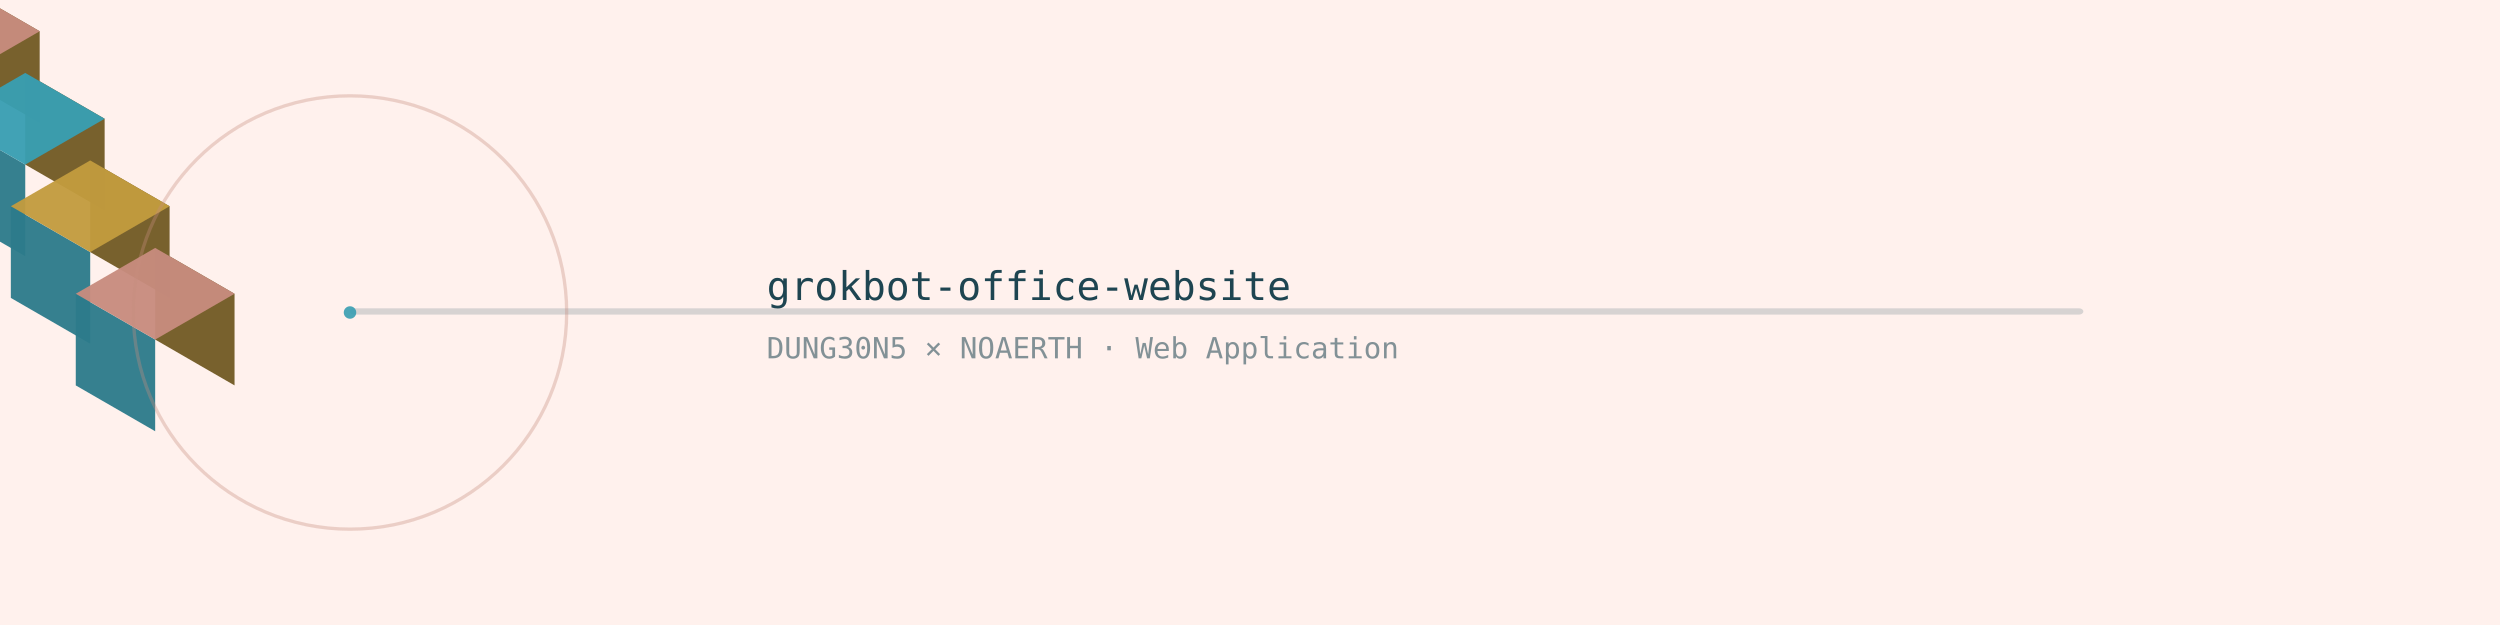
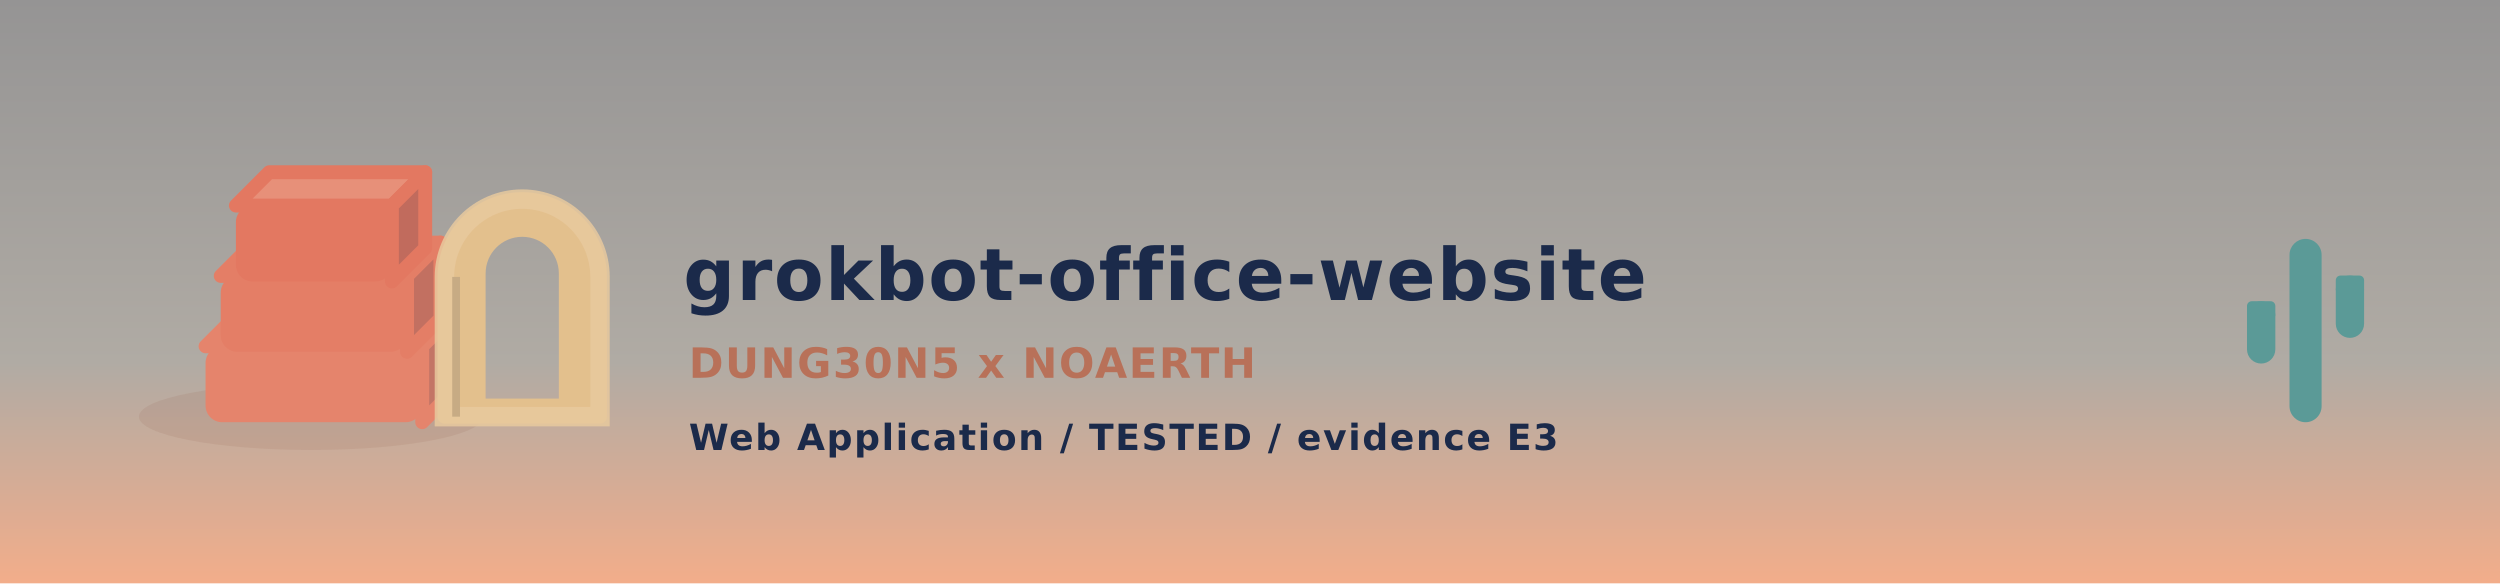
- <svg xmlns="http://www.w3.org/2000/svg" viewBox="0 0 1200 300" width="1200" height="300" role="img" aria-label="grokbot-office-website identity object">
-   <rect width="1200" height="300" fill="#fff1ed" />
-   <defs>
-     <linearGradient id="gft" x1="0" y1="0" x2="1" y2="1">
-       <stop offset="0%" stop-color="#c78c7e" />
-       <stop offset="100%" stop-color="#389eb2" />
-     </linearGradient>
-   </defs>
-   <rect x="168.00" y="148.00" width="832.00" height="3.00" rx="2.00" fill="rgba(6,50,65,0.160)" opacity="1.00" />
-   <polygon points="-19.05,37.00 19.05,59.00 19.05,15.00 -19.05,-7.00" fill="#715a24" opacity="0.95" />
-   <polygon points="-57.16,59.00 -19.05,81.00 -19.05,37.00 -57.16,15.00" fill="#2c7b8b" opacity="0.95" />
-   <polygon points="-19.05,-7.00 19.05,15.00 -19.05,37.00 -57.16,15.00" fill="#c78c7e" opacity="0.95" />
-   <polygon points="12.12,79.00 50.23,101.00 50.23,57.00 12.12,35.00" fill="#715a24" opacity="0.95" />
-   <polygon points="-25.98,101.00 12.12,123.00 12.12,79.00 -25.98,57.00" fill="#2c7b8b" opacity="0.95" />
-   <polygon points="12.12,35.00 50.23,57.00 12.12,79.00 -25.98,57.00" fill="#389eb2" opacity="0.95" />
-   <polygon points="43.30,121.00 81.41,143.00 81.41,99.00 43.30,77.00" fill="#715a24" opacity="0.95" />
-   <polygon points="5.20,143.00 43.30,165.00 43.30,121.00 5.20,99.00" fill="#2c7b8b" opacity="0.95" />
-   <polygon points="43.30,77.00 81.41,99.00 43.30,121.00 5.20,99.00" fill="#c29b3e" opacity="0.95" />
-   <polygon points="74.48,163.00 112.58,185.00 112.58,141.00 74.48,119.00" fill="#715a24" opacity="0.95" />
-   <polygon points="36.37,185.00 74.48,207.00 74.48,163.00 36.37,141.00" fill="#2c7b8b" opacity="0.95" />
-   <polygon points="74.48,119.00 112.58,141.00 74.48,163.00 36.37,141.00" fill="#c78c7e" opacity="0.95" />
+ <svg xmlns="http://www.w3.org/2000/svg" width="900" height="210" viewBox="0 0 900 210" role="img" aria-label="grokbot-office-website - identity object">
+   <linearGradient id="skyf" x1="0" y1="0" x2="0" y2="1">
+     <stop offset="0" stop-color="#959494" />
+     <stop offset="0.62" stop-color="#b0aba4" />
+     <stop offset="1" stop-color="#f3ad8a" />
+   </linearGradient>
+   <rect width="900" height="210" fill="url(#skyf)" />
+   <rect x="0" y="352" width="900" height="-142" fill="#e9cda3" />
+   <rect x="0" y="352" width="900" height="3" fill="#ebd1a9" />
+   <ellipse cx="112" cy="150" rx="62" ry="12" fill="rgba(138,90,68,0.11)" />
  <g>
-     <circle cx="168.00" cy="150.00" r="104.00" fill="none" stroke="rgba(199,140,126,0.350)" stroke-width="1.60" opacity="1.00" />
-     <animate attributeName="opacity" values="0.25;1.0;0.25" dur="15.3s" begin="0s" repeatCount="indefinite" />
+     <path d="M74,124.67 L152,124.67 L164,112.67 L86,112.67 Z" fill="#e99a82" stroke="#e5846c" stroke-width="5" stroke-linejoin="round" />
+     <path d="M152,124.67 L164,112.67 L164,140 L152,152 Z" fill="#c37566" stroke="#e5846c" stroke-width="5" stroke-linejoin="round" />
+     <rect x="74" y="124.67" width="78" height="27.33" rx="6" fill="#e5846c" />
+     <path d="M79.46,99.33 L146.54,99.33 L158.54,87.33 L91.46,87.33 Z" fill="#e8957d" stroke="#e47e66" stroke-width="5" stroke-linejoin="round" />
+     <path d="M146.54,99.33 L158.54,87.33 L158.54,114.67 L146.54,126.67 Z" fill="#c27061" stroke="#e47e66" stroke-width="5" stroke-linejoin="round" />
+     <rect x="79.46" y="99.33" width="67.08" height="27.33" rx="6" fill="#e47e66" />
+     <path d="M84.92,74 L141.08,74 L153.08,62 L96.92,62 Z" fill="#e79079" stroke="#e37861" stroke-width="5" stroke-linejoin="round" />
+     <path d="M141.08,74 L153.08,62 L153.08,89.33 L141.08,101.33 Z" fill="#c16b5d" stroke="#e37861" stroke-width="5" stroke-linejoin="round" />
+     <rect x="84.92" y="74" width="56.16" height="27.33" rx="6" fill="#e37861" />
+     <animate attributeName="opacity" values="0.72;1;0.72" dur="6s" begin="0s" repeatCount="indefinite" />
  </g>
-   <circle cx="168" cy="150" r="3" fill="rgba(56,158,178,0.900)">
-     <animate attributeName="opacity" values="0.35;0.95;0.35" dur="15.3s" begin="0s" repeatCount="indefinite" />
-   </circle>
-   <text x="368" y="144" font-family="ui-monospace,Menlo,monospace" font-size="19" fill="rgba(6,50,65,0.900)">grokbot-office-website</text>
-   <text x="368" y="172" font-family="ui-monospace,Menlo,monospace" font-size="14" fill="rgba(6,50,65,0.500)">DUNG30N5 × NOAERTH · Web Application</text>
+   <path d="M160,150 L160,99.68 A28,28 0 0 1 216,99.68 L216,150 Z M172.32,146 L172.32,98.43 A15.68,15.68 0 0 1 203.68,98.43 L203.68,146 Z" fill="#e3c08d" fill-rule="evenodd" stroke="#e3c08d" stroke-width="5" stroke-linejoin="round" />
+   <path d="M160,150 L160,99.68 A28,28 0 0 1 216,99.68 L216,150 Z" fill="none" stroke="#e8c99d" stroke-width="7" stroke-linecap="round" opacity="0.85" />
+   <rect x="162.8" y="99.68" width="2.8" height="50.32" fill="#c7ab84" />
+   <text x="246" y="108" font-family="Verdana,DejaVu Sans,sans-serif" font-size="26" font-weight="700" letter-spacing="0.6" fill="#1b2a4a" text-anchor="start">grokbot-office-website</text>
+   <text x="248" y="136" font-family="Verdana,DejaVu Sans,sans-serif" font-size="15" font-weight="700" letter-spacing="0.6" fill="#b87159" text-anchor="start">DUNG30N5 x NOAERTH</text>
+   <text x="248" y="162" font-family="Verdana,DejaVu Sans,sans-serif" font-size="13" font-weight="700" letter-spacing="0.6" fill="#1b2a4a" text-anchor="start">Web Application  /  TESTED  /  evidence E3</text>
+   <rect x="824.22" y="86" width="11.56" height="66" rx="5.78" fill="#5b9a97" />
+   <rect x="808.92" y="108.44" width="10.2" height="22.44" rx="5.1" fill="#5b9a97" />
+   <rect x="808.92" y="108.44" width="10.2" height="6.6" rx="1.7" fill="#5b9a97" />
+   <rect x="840.88" y="99.2" width="10.2" height="22.44" rx="5.1" fill="#5b9a97" />
+   <rect x="840.88" y="99.2" width="10.2" height="6.6" rx="1.7" fill="#5b9a97" />
</svg>
